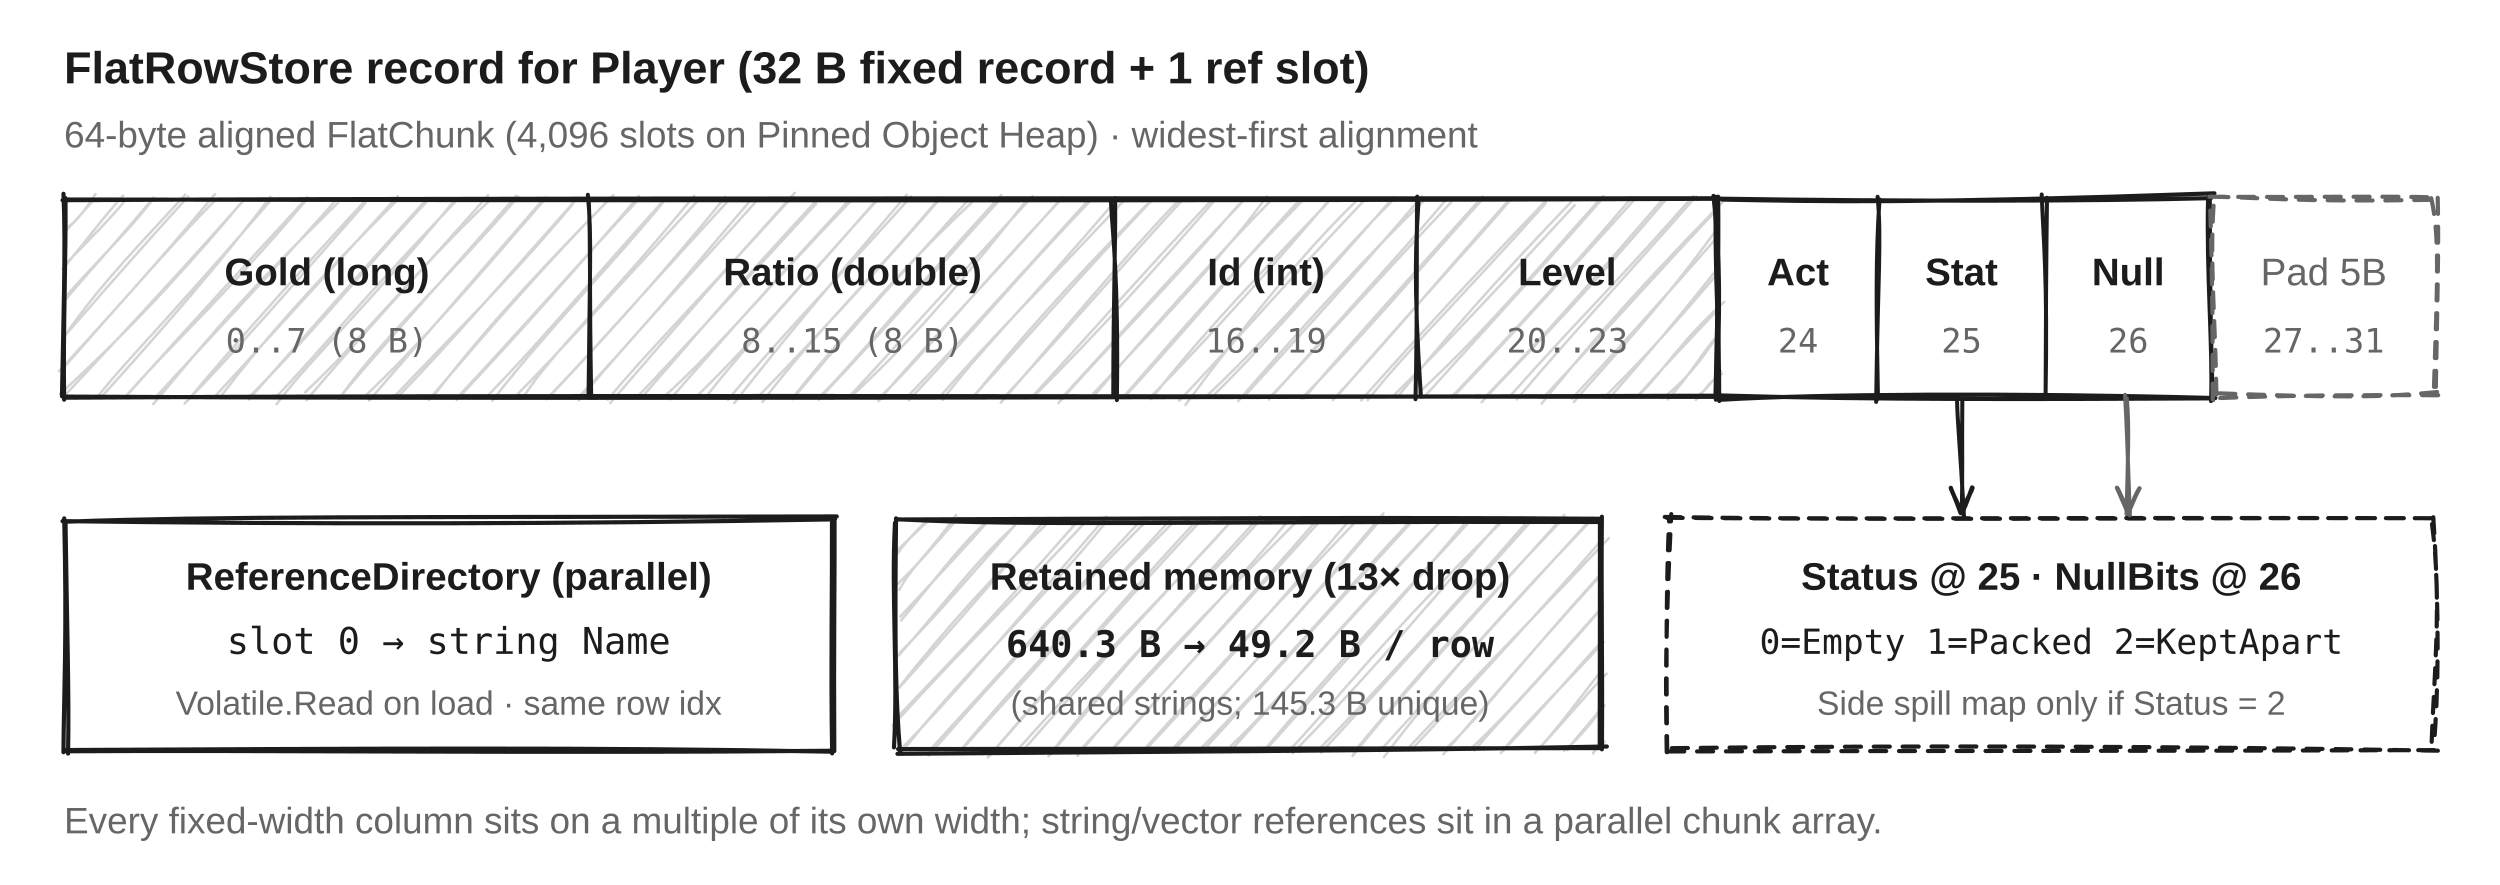
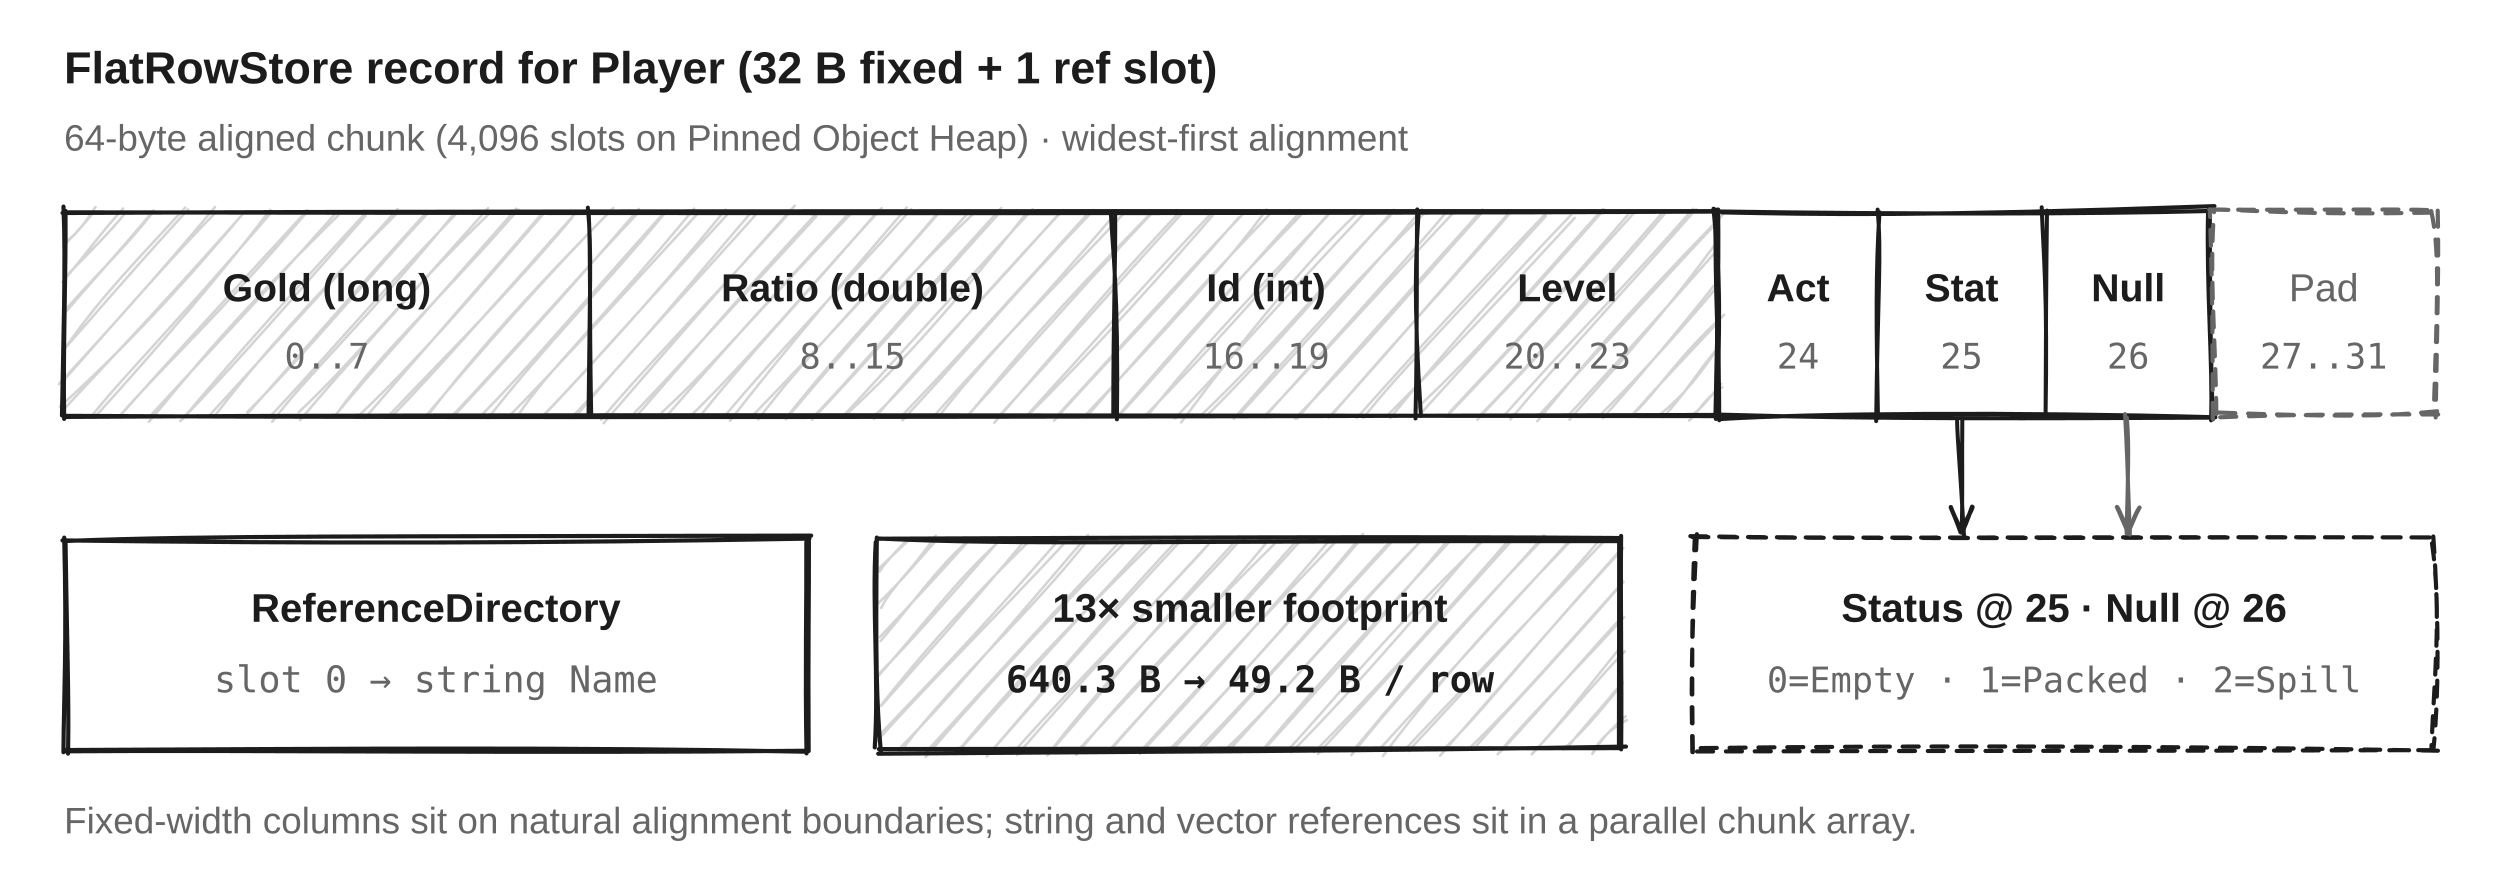
<svg xmlns="http://www.w3.org/2000/svg" viewBox="0 0 780 276" width="780" height="276" role="img" aria-label="Figure 2 — FlatRowStore 32-byte widest-first packed record layout for Player and parallel ReferenceDirectory">
-   <text x="20" y="26" fill="#1c1c1c" font-family="-apple-system, BlinkMacSystemFont, &quot;Helvetica Neue&quot;, Arial, sans-serif" font-size="14" font-weight="600" text-anchor="start">FlatRowStore record for Player (32 B fixed record + 1 ref slot)</text>
-   <text x="20" y="46" fill="#666666" font-family="-apple-system, BlinkMacSystemFont, &quot;Helvetica Neue&quot;, Arial, sans-serif" font-size="11.5" font-weight="400" text-anchor="start">64-byte aligned FlatChunk (4,096 slots on Pinned Object Heap) · widest-first alignment</text>
-   <path d="M19.794 62.229 C19.794 62.229, 19.794 62.229, 19.794 62.229 M19.794 62.229 C19.794 62.229, 19.794 62.229, 19.794 62.229 M20.206 71.567 C23.983 69.111, 25.864 66.349, 29.798 60.58 M20.201 72.303 C24.209 68.3, 27.004 64.874, 29.452 62.082 M19.53 83.942 C26.32 75.913, 31.397 68.746, 38.456 61.012 M20.629 82.17 C27.965 74.716, 34.999 67.627, 39.134 62.427 M20.878 92.111 C31.001 80.721, 39.602 72.642, 47.634 62.308 M20.732 93.135 C27.737 84.78, 36.448 75.383, 47.947 61.637 M20.665 104.139 C31.493 88.383, 45.109 74.7, 57.803 60.735 M20.431 104.489 C28.189 95.809, 35.615 86.748, 58.708 61.308 M18.419 115.833 C33.117 99.707, 49.101 82.192, 67.091 60.578 M20.067 114.475 C37.516 94.751, 54.771 74.934, 67.138 62.47 M18.723 122.885 C43.561 100.451, 63.971 76.738, 74.979 63.616 M19.925 123.691 C33.374 109.151, 47.698 94.444, 75.743 62.797 M31.412 124.124 C50.856 102.599, 69.697 80.878, 84.351 61.424 M30.759 123.333 C40.707 110.992, 53.03 99.07, 84.949 61.946 M39.332 123.555 C53.833 106.923, 68.99 93.803, 95.66 62.299 M39.141 123.88 C56.877 103.894, 75.746 83.505, 95.899 61.585 M47.811 126.092 C60.815 110.928, 70.1 97.849, 105.581 63.161 M48.558 123.91 C66.32 104.528, 84.008 85.958, 104.99 62.228 M57.61 125.906 C75.241 107.714, 91.152 89.281, 114.052 63.314 M58.45 125.101 C76.361 103.706, 96.41 81.641, 114.445 61.992 M69.294 123.165 C81.826 106.7, 97.768 88.515, 123.597 62.799 M67.011 123.757 C85.008 104.108, 103.755 83.6, 124.121 61.188 M78.476 123.126 C98.153 103.345, 116.988 80.091, 133.545 62.441 M77.622 124.644 C93.889 106.387, 109.843 87.773, 132.659 62.667 M86.268 126.1 C98.134 110.499, 113.66 96.863, 141.975 62.317 M85.625 124.446 C100.881 108.395, 114.186 92.022, 142.112 62.925 M95.198 122.4 C113.29 105.464, 128.691 85.41, 153.531 61.803 M95.629 124.857 C107.772 110.318, 121.509 95.531, 152.296 60.944 M106.827 122.996 C120.164 104.548, 137.706 88.989, 161.753 61.329 M105.664 124.426 C116.314 111.446, 128.926 97.803, 161.097 61.089 M113.501 123.977 C130.753 107.721, 146.809 89.032, 169.709 62.541 M115.202 124.964 C131.922 105.526, 148.472 86.578, 169.943 61.66 M123.162 123.602 C141.553 104.23, 158.681 87.561, 178.454 63.993 M124.619 123.382 C138.872 108.578, 152.48 93.017, 180.043 61.931 M134.877 124.048 C144.741 111.322, 156.659 96.127, 191.392 60.884 M133.788 124.791 C151.231 104.165, 170.452 82.093, 190.08 62.177 M142.474 124.781 C158.754 107.264, 172.736 92.048, 199.332 61.156 M142.465 124.252 C161.803 103.726, 181.445 81.101, 199.252 62.21 M153.599 125.042 C171.043 102.448, 190.917 82.852, 207.926 61.851 M151.615 124.016 C166.172 109.242, 180.449 92.2, 207.643 61.834 M163.479 123.587 C172.768 109.427, 187.665 96.16, 216.594 61.067 M161.118 123.349 C175.258 109.044, 188.033 94.758, 218.228 62.04 M170.575 124.581 C186.991 107.257, 205.391 87.132, 226.341 61.405 M171.097 123.871 C185.775 108.723, 198.626 93.621, 227.827 61.949 M180.223 124.161 C199.078 104.684, 216.701 82.855, 234.903 61.638 M180.6 124.911 C198.53 103.379, 218.175 82.792, 236.832 61.816 M190.36 125.787 C210.514 102.305, 231.142 78.734, 247.967 60.156 M189.599 124.699 C201.371 110.398, 214.556 97.453, 246.956 61.676 M199.339 123.291 C213.564 108.432, 224.871 95.825, 254.688 63.522 M200.146 124.109 C214.649 107.564, 229.06 90.168, 254.743 62.533 M207.872 123.145 C224.78 107.77, 239.654 89.434, 265.341 62.832 M209.095 124.569 C223.554 107.975, 238.683 90.859, 265.536 61.721 M220.056 124.109 C233.601 106.699, 249.168 90.523, 272.56 63.41 M217.763 123.297 C236.53 104.942, 253.154 84.947, 274.42 61.637 M229.089 125.782 C239.954 111.783, 252.829 95.89, 282.916 60.746 M227.125 124.701 C244.661 103.73, 263.906 84.119, 284.314 61.267 M237.915 125.366 C252.264 106.132, 270.847 88.047, 291.763 63.387 M236.495 123.832 C258.024 101.764, 278.294 79.367, 293.708 61.528 M248.344 122.818 C266.313 100.282, 287.731 77.584, 303.879 62.504 M247.228 124.575 C260.654 108.527, 273.555 93.808, 302.143 62.32 M255.271 124.3 C266.959 112.579, 278.092 98.537, 312.391 60.837 M255.375 124.696 C276.463 102.383, 296.187 79.599, 312.205 62.018 M265.624 123.643 C279.032 111.313, 293.502 96.423, 320.196 62.554 M264.806 123.946 C280.862 106.58, 295.997 89.636, 322.188 61.219 M274.91 123.54 C287.452 111.673, 298.573 96.805, 331.698 61.509 M274.095 125.148 C287.478 108.968, 302.262 94.427, 330.714 62.346 M283.484 123.383 C299.213 107.114, 315.215 89.293, 340.237 61.694 M283.572 124.873 C301.402 105.964, 316.717 87.043, 341.289 61.488 M293.502 123.458 C308.166 106.698, 325.683 89.068, 351.202 61.991 M294.105 124.728 C305.589 109.425, 320.136 95.429, 349.006 61.5 M304.059 123.405 C316.241 108.401, 330.001 92.079, 358.479 63.135 M303.225 124.162 C320.068 105.932, 336.504 86.614, 359.621 62.253 M312.217 125.673 C330.909 104.163, 348.124 82.987, 367.57 62.666 M313.082 124.209 C332.943 102.846, 350.976 81.905, 369.454 61.828 M322.519 123.669 C342.203 104.196, 362.033 82.216, 379.614 61.779 M322.247 123.579 C340.734 103.356, 357.539 84.259, 378.448 61.964 M330.234 125.722 C347.506 106.248, 364.312 89.749, 386.53 63.786 M331.187 124.218 C345.139 109.145, 360.497 91.65, 387.989 62.556 M341.082 122.833 C363.241 99.354, 384.336 76.724, 395.167 61.315 M340.872 123.996 C359.206 102.692, 377.161 82.392, 396.293 62.748 M351.848 122.729 C370.193 102.805, 388.841 80.35, 406.172 61.541 M350.522 123.856 C364.061 108.429, 376.881 92.645, 407.156 61.809 M359.128 124.522 C370.661 109.9, 381.623 97.196, 414.344 63.18 M358.842 124.015 C378.718 103.747, 396.49 83.816, 415.137 61.915 M369.882 126.308 C389.532 99.554, 409.487 75.592, 424.17 61.758 M367.896 125.053 C384.166 107.995, 398.78 90.936, 425.485 62.663 M376.899 123.199 C399.735 101.553, 419.108 77.657, 433.853 63.255 M378.265 123.688 C391.926 110.395, 404.793 95.546, 434.889 61.407 M386.347 125.118 C405.926 102.298, 425.391 80.981, 444.83 62.062 M387.827 124.067 C401.881 108.646, 416.075 93.525, 443.689 61.253 M395.919 124.665 C418.103 99.541, 441.29 74.272, 451.812 61.54 M396.383 123.767 C408.749 110.952, 421.29 96.498, 452.842 63.018 M406.052 124.364 C425.828 104.317, 442.081 84.872, 462.51 62.172 M406.811 124.341 C417.861 110.962, 429.655 98.195, 462.533 61.32 M415.847 124.817 C432.508 106.841, 448.132 87.964, 471.451 61.619 M416.87 124.01 C438.066 99.212, 460.593 75.081, 471.627 61.92 M426.715 124.868 C438.756 109.642, 452.035 97.071, 482.325 63.377 M424.676 124.921 C445.309 101.578, 465.358 80.348, 482.292 62.634 M434.893 123.35 C450.156 108.221, 466.828 90.509, 491.332 63.972 M435.804 124.137 C450.657 105.879, 465.869 88.405, 490.286 62.91 M442.668 122.541 C464.561 102.366, 482.845 80.138, 500.055 61.2 M444.042 124.18 C466.32 99.542, 487.568 76.257, 500.505 61.315 M453.522 123.223 C466.581 109.145, 481.893 93.607, 509.004 61.717 M453.019 124.141 C472.258 104.161, 492.254 81.69, 510.468 61.715 M462.276 125.482 C474.332 112.297, 486.896 100.703, 519.563 62.506 M463.086 124.164 C482.614 104.15, 500.536 83.223, 518.343 62.685 M471.367 123.336 C489.876 102.299, 509.434 82.887, 528.212 61.124 M473.268 124.621 C488.393 106.518, 504.041 89.834, 529.199 61.247 M480.988 125.936 C493.22 110.946, 505.286 96.041, 537.436 63.085 M481.745 123.802 C503.299 100.66, 523.609 78.073, 536.305 64.8 M491.041 125.425 C502.471 112.073, 516.122 98.207, 534.905 72.567 M490.482 124.322 C504.301 109.389, 518.183 94.032, 536.134 73.613 M502.151 124.194 C512.834 112.106, 525.362 97.143, 536.102 83.441 M501.281 123.258 C509.586 114.954, 519.632 104.594, 536.28 84.898 M511.592 123.026 C517.899 117.222, 524.123 106.609, 537.963 94.189 M510.982 123.548 C517.825 115.746, 526.17 107.041, 536.431 96.121 M520.323 124.665 C526.975 117.408, 529.952 111.686, 535.091 105.62 M518.642 124.246 C526.335 118.566, 531.003 111.837, 535.361 105.562 M529.093 124.767 C531.555 122.697, 532.33 119.668, 537.248 116.601 M529.269 123.692 C531.572 122.386, 533.172 120.332, 536.925 115.796" fill="none" stroke="#d4d4d4" stroke-width="0.8" stroke-linecap="round" stroke-linejoin="round" />
-   <path d="M19.518 62.46 C123.334 61.928, 226.674 61.851, 535.948 61.873 M20.165 62.246 C204.106 62.55, 388.197 62.707, 535.79 62.012 M535.326 61.411 C534.907 85.017, 536.475 106.137, 536.379 124.166 M536.056 61.382 C536.303 80.353, 535.773 100.833, 535.23 123.64 M535.433 123.47 C338.438 124.067, 141.492 124.443, 20.504 123.743 M536.243 123.824 C346.242 123.68, 157.212 123.198, 20.284 124.077 M19.336 123.636 C19.695 102.589, 20.566 76.853, 19.806 60.458 M20.012 124.697 C19.65 102.855, 20.595 80.984, 20.438 61.822" fill="none" stroke="#1c1c1c" stroke-width="1.3" stroke-linecap="round" stroke-linejoin="round" />
-   <path d="M537.225 62.269 C568.048 62.848, 598.479 63.596, 690.895 60.315 M536.711 61.991 C594.046 62.882, 652.231 62.791, 689.832 61.819 M688.932 61.624 C688.34 85.448, 690.496 108.613, 689.86 125.127 M689.459 61.553 C689.405 84.713, 689.746 108.488, 690.426 124.79 M691.178 124.195 C627.855 122.477, 565.766 122.953, 537.121 124.715 M690.655 124.288 C637.197 124.541, 584.487 124.805, 536.657 123.378 M536.424 125.097 C535.168 106.607, 537.966 92.741, 534.609 61.133 M535.347 124.696 C535.983 105.396, 535.658 85.562, 535.962 61.812" fill="none" stroke="#1c1c1c" stroke-width="1.3" stroke-linecap="round" stroke-linejoin="round" />
-   <path d="M690.253 61.388 C703.238 61.472, 716.626 63.16, 758.521 62.349 M689.309 61.366 C717.321 61.645, 746.658 61.07, 760.188 61.609 M758.538 61.837 C761.172 73.479, 760.516 86.288, 759.342 122.688 M760.562 61.724 C760.946 76.672, 760.456 93.042, 759.922 124.239 M760.373 122.313 C743.415 124.056, 728.804 124.07, 690.982 122.672 M760.703 123.316 C738.477 123.21, 715.324 123.243, 690.605 124.263 M691.511 123.157 C691.303 101.626, 689.229 80.43, 690.812 61.808 M690.382 124.694 C690.316 107.936, 690.421 90.139, 689.487 61.802" fill="none" stroke="#666666" stroke-width="1.3" stroke-linecap="round" stroke-linejoin="round" stroke-dasharray="5 4" />
-   <path d="M183.409 60.771 C184.671 73.708, 183.972 85.502, 183.626 123.162 M183.677 62.363 C184.331 75.414, 183.828 89.619, 184.449 123.505" fill="none" stroke="#1c1c1c" stroke-width="1.25" stroke-linecap="round" stroke-linejoin="round" />
-   <path d="M346.609 62.846 C347.084 73.122, 349.017 85.691, 348.471 124.837 M347.923 61.848 C348.106 76.608, 347.356 91.738, 347.342 123.332" fill="none" stroke="#1c1c1c" stroke-width="1.25" stroke-linecap="round" stroke-linejoin="round" />
-   <path d="M442.609 62.12 C441.863 75.337, 440.828 85.881, 443.315 123.711 M442.169 61.333 C441.881 77.801, 442.284 95.256, 441.636 124.559" fill="none" stroke="#1c1c1c" stroke-width="1.25" stroke-linecap="round" stroke-linejoin="round" />
-   <path d="M585.809 61.395 C587.076 74.751, 585.872 86.07, 585.36 125.386 M586.415 62.218 C585.222 78.995, 585.378 97.375, 585.93 124.386" fill="none" stroke="#1c1c1c" stroke-width="1.25" stroke-linecap="round" stroke-linejoin="round" />
-   <path d="M637.009 60.67 C637.489 74.166, 638.917 86.26, 638.204 124.261 M638.661 61.704 C638.398 81.588, 638.306 99.493, 638.224 124.213" fill="none" stroke="#1c1c1c" stroke-width="1.25" stroke-linecap="round" stroke-linejoin="round" />
-   <text x="102" y="89" fill="#1c1c1c" font-family="-apple-system, BlinkMacSystemFont, &quot;Helvetica Neue&quot;, Arial, sans-serif" font-size="12" font-weight="600" text-anchor="middle">Gold (long)</text>
-   <text x="102" y="110" fill="#666666" font-family="ui-monospace, SFMono-Regular, Menlo, Consolas, monospace" font-size="10.5" font-weight="400" text-anchor="middle">0..7 (8 B)</text>
-   <text x="266" y="89" fill="#1c1c1c" font-family="-apple-system, BlinkMacSystemFont, &quot;Helvetica Neue&quot;, Arial, sans-serif" font-size="12" font-weight="600" text-anchor="middle">Ratio (double)</text>
-   <text x="266" y="110" fill="#666666" font-family="ui-monospace, SFMono-Regular, Menlo, Consolas, monospace" font-size="10.5" font-weight="400" text-anchor="middle">8..15 (8 B)</text>
-   <text x="395" y="89" fill="#1c1c1c" font-family="-apple-system, BlinkMacSystemFont, &quot;Helvetica Neue&quot;, Arial, sans-serif" font-size="12" font-weight="600" text-anchor="middle">Id (int)</text>
-   <text x="395" y="110" fill="#666666" font-family="ui-monospace, SFMono-Regular, Menlo, Consolas, monospace" font-size="10.5" font-weight="400" text-anchor="middle">16..19</text>
-   <text x="489" y="89" fill="#1c1c1c" font-family="-apple-system, BlinkMacSystemFont, &quot;Helvetica Neue&quot;, Arial, sans-serif" font-size="12" font-weight="600" text-anchor="middle">Level</text>
-   <text x="489" y="110" fill="#666666" font-family="ui-monospace, SFMono-Regular, Menlo, Consolas, monospace" font-size="10.5" font-weight="400" text-anchor="middle">20..23</text>
-   <text x="561" y="89" fill="#1c1c1c" font-family="-apple-system, BlinkMacSystemFont, &quot;Helvetica Neue&quot;, Arial, sans-serif" font-size="12" font-weight="600" text-anchor="middle">Act</text>
-   <text x="561" y="110" fill="#666666" font-family="ui-monospace, SFMono-Regular, Menlo, Consolas, monospace" font-size="10.5" font-weight="400" text-anchor="middle">24</text>
-   <text x="612" y="89" fill="#1c1c1c" font-family="-apple-system, BlinkMacSystemFont, &quot;Helvetica Neue&quot;, Arial, sans-serif" font-size="12" font-weight="600" text-anchor="middle">Stat</text>
-   <text x="612" y="110" fill="#666666" font-family="ui-monospace, SFMono-Regular, Menlo, Consolas, monospace" font-size="10.5" font-weight="400" text-anchor="middle">25</text>
-   <text x="664" y="89" fill="#1c1c1c" font-family="-apple-system, BlinkMacSystemFont, &quot;Helvetica Neue&quot;, Arial, sans-serif" font-size="12" font-weight="600" text-anchor="middle">Null</text>
-   <text x="664" y="110" fill="#666666" font-family="ui-monospace, SFMono-Regular, Menlo, Consolas, monospace" font-size="10.5" font-weight="400" text-anchor="middle">26</text>
-   <text x="725" y="89" fill="#666666" font-family="-apple-system, BlinkMacSystemFont, &quot;Helvetica Neue&quot;, Arial, sans-serif" font-size="12" font-weight="400" text-anchor="middle">Pad 5B</text>
-   <text x="725" y="110" fill="#666666" font-family="ui-monospace, SFMono-Regular, Menlo, Consolas, monospace" font-size="10.5" font-weight="400" text-anchor="middle">27..31</text>
-   <path d="M21.021 162.753 C68.93 161.033, 115.489 161.477, 261.061 161.125 M19.501 162.596 C98.495 163.613, 176.718 163.546, 260.524 162.04 M259.576 163.115 C259.673 182.542, 259.144 207.297, 259.634 235.054 M260.38 162.747 C260.458 180.58, 260.088 199.57, 260.297 234.335 M259.118 234.521 C186.232 233.06, 112.362 233.595, 20.123 234.011 M259.41 234.236 C170.426 235.102, 80.789 233.976, 20.245 234.397 M21.236 235.122 C21.593 216.316, 20.883 195.918, 20.43 162.457 M19.794 234.685 C19.929 216.575, 20.915 197.794, 20.035 161.741" fill="none" stroke="#1c1c1c" stroke-width="1.3" stroke-linecap="round" stroke-linejoin="round" />
-   <text x="140" y="184" fill="#1c1c1c" font-family="-apple-system, BlinkMacSystemFont, &quot;Helvetica Neue&quot;, Arial, sans-serif" font-size="12" font-weight="600" text-anchor="middle">ReferenceDirectory (parallel)</text>
-   <text x="140" y="204" fill="#1c1c1c" font-family="ui-monospace, SFMono-Regular, Menlo, Consolas, monospace" font-size="11.5" font-weight="400" text-anchor="middle">slot 0 → string Name</text>
-   <text x="140" y="223" fill="#666666" font-family="-apple-system, BlinkMacSystemFont, &quot;Helvetica Neue&quot;, Arial, sans-serif" font-size="10.5" font-weight="400" text-anchor="middle">Volatile.Read on load · same row idx</text>
-   <path d="M280.022 161.976 C280.022 161.976, 280.022 161.976, 280.022 161.976 M280.022 161.976 C280.022 161.976, 280.022 161.976, 280.022 161.976 M280.049 172.727 C282.706 168.839, 285.24 166.457, 289.238 162.231 M279.438 172.18 C283.525 168.371, 286.668 165.105, 289.715 162.458 M280.631 184.017 C283.906 177.419, 289.958 172.59, 298.325 160.727 M279.245 182.988 C286.381 176.308, 292.365 169.014, 298.953 161.654 M281.099 193.614 C290.242 182.912, 299.235 170.266, 307.836 162.826 M280.881 192.381 C289.581 183.073, 299.509 172.545, 309.061 161.767 M280.41 204.488 C293.893 189.364, 303.66 175.837, 316.957 163.653 M280.786 203.631 C289.922 194.359, 298.23 184.938, 318.372 161.895 M280.434 214.593 C295.019 195.901, 312.522 177.039, 326.352 163.663 M280.638 214.519 C294.249 199.204, 308.287 183.394, 325.957 162.315 M278.568 226.378 C296.303 206.493, 314.068 189.337, 338.124 163.449 M279.229 224.537 C292.392 210.641, 306.499 196.633, 336.406 162.413 M281.298 234.776 C301.483 208.826, 325.67 187.255, 344.951 162.993 M280.444 234.412 C297.734 216.752, 313.336 198.201, 345.089 161.264 M289.771 235.717 C313.927 207.824, 338.533 181.876, 356.526 163.691 M290.262 233.84 C304.1 218.722, 319.302 201.837, 355.616 162.687 M298.858 235.127 C322.805 206.069, 348.666 180.583, 365.563 163.463 M300.033 233.92 C323.882 207.556, 347.533 181.359, 365.769 161.48 M308.204 236.318 C332.544 208.568, 356.132 182.312, 375.011 162.062 M308.959 235.467 C333.111 207.264, 357.293 179.472, 373.832 161.96 M316.951 234.558 C342.794 205.366, 369 179.988, 383.688 163.098 M318.328 235.11 C339.509 210.76, 361.95 186.71, 384.15 162.614 M327.14 235.976 C347.187 209.549, 370.777 187.236, 393.092 162.349 M327.649 235.332 C343.281 217.6, 358.565 198.531, 393.061 161.038 M336.152 235.795 C354.821 212.963, 374.794 192.693, 404.009 163.271 M336.806 234.221 C359.92 209.465, 383.133 185.189, 402.029 162.275 M346.915 233.831 C364.902 213.543, 386.849 190.457, 412.353 162.019 M347.292 233.805 C361.438 217.627, 375.693 202.371, 411.301 161.765 M357.716 233.013 C370.493 218.872, 387.547 199.869, 422.771 162.962 M356.642 234.798 C378.751 211.173, 400.642 186.224, 421.138 162.187 M364.836 234.6 C381.587 217.326, 398.522 199.697, 431.658 160.188 M365.688 234.841 C387.186 211.072, 408.827 187.869, 431.349 161.392 M375.492 234.038 C389.642 218.656, 405.023 201.324, 439.99 163.331 M374.023 234.194 C397.674 210.093, 420.104 183.731, 440.046 162.559 M383.991 232.751 C396.938 220.531, 412.512 202.415, 449.266 162.823 M384.581 233.552 C408.987 206.658, 433.297 178.802, 449.31 162.876 M394.878 234.001 C413.238 213.458, 432.818 192.181, 458.064 162.086 M394 234.628 C415.807 208.315, 440.092 182.898, 459.567 161.559 M401.763 234.702 C418.126 217.292, 431.179 199.572, 468.185 163.193 M403.279 235.007 C420.528 217.432, 436.959 199.027, 468.457 162.139 M411.137 234.14 C429.079 215.798, 446.812 196.745, 477.085 162.085 M412.209 234.781 C429.348 216.273, 445.025 198.878, 478.082 162.211 M421.982 235.876 C435.488 218.87, 449.575 203.762, 488.087 160.68 M422.307 234.69 C435.274 219.294, 449.179 202.15, 487.745 161.769 M431.804 236.173 C455.676 204.53, 484.057 175.421, 496.793 161.991 M430.473 234.372 C447.002 216.142, 462.951 198.639, 496.882 161.352 M440.045 232.704 C454.865 216.764, 470.419 201.237, 501.963 167.886 M440.419 233.901 C462.667 210.059, 484.979 185.635, 500.164 167.934 M451.493 233.265 C462.157 223.296, 472.073 209.434, 499.902 178.569 M450.31 235.326 C463.87 219.742, 477.195 203.997, 500.105 178.73 M458.518 233.995 C472.055 221.308, 485.017 205.962, 500.136 189.178 M460.01 234.123 C468.838 223.665, 478.472 214.347, 500.156 189.323 M468.281 234.889 C476.158 225.111, 485.1 216.911, 500.335 200.292 M468.922 234.332 C481.444 221.101, 493.414 206.854, 499.558 200.406 M478.947 234.906 C486.177 227.136, 492.89 217.76, 499.817 209.019 M478.92 234.798 C487.075 226.47, 494.863 216.544, 501.263 210.184 M489.051 234.028 C491.123 230.753, 495.187 226.573, 498.971 221.777 M487.989 234.24 C493.248 229.895, 497.593 224.119, 500.592 220.085 M497.024 235.087 C497.621 233.675, 499.067 232.385, 500.613 231.575 M497.143 234.932 C497.867 233.719, 498.876 232.558, 500.496 231.161" fill="none" stroke="#d4d4d4" stroke-width="0.8" stroke-linecap="round" stroke-linejoin="round" />
-   <path d="M280.22 162.02 C323.245 164.239, 368.502 162.569, 499.046 162.852 M279.74 162.078 C356.229 161.819, 433.802 161.33, 499.38 161.86 M499.182 163.328 C499.138 186.547, 499.196 210.123, 499.116 232.615 M499.783 161.218 C499.52 185.623, 500.021 208.592, 499.793 233.785 M501.332 232.911 C428.245 234.359, 358.045 234.515, 280.008 235.188 M499.428 233.403 C422.425 233.55, 346.237 233.653, 280.21 233.707 M278.924 233.183 C280.226 210.467, 278.043 185.27, 279.233 163.131 M280.829 234.684 C279.428 217.778, 279.144 203.096, 279.559 161.731" fill="none" stroke="#1c1c1c" stroke-width="1.3" stroke-linecap="round" stroke-linejoin="round" />
-   <text x="390" y="184" fill="#1c1c1c" font-family="-apple-system, BlinkMacSystemFont, &quot;Helvetica Neue&quot;, Arial, sans-serif" font-size="12" font-weight="600" text-anchor="middle">Retained memory (13× drop)</text>
-   <text x="390" y="205" fill="#1c1c1c" font-family="ui-monospace, SFMono-Regular, Menlo, Consolas, monospace" font-size="11.5" font-weight="600" text-anchor="middle">640.3 B → 49.2 B / row</text>
-   <text x="390" y="223" fill="#666666" font-family="-apple-system, BlinkMacSystemFont, &quot;Helvetica Neue&quot;, Arial, sans-serif" font-size="10.5" font-weight="400" text-anchor="middle">(shared strings; 145.3 B unique)</text>
-   <path d="M519.402 161.285 C568.479 162.199, 617.533 161.377, 759.937 161.681 M519.999 161.554 C609.366 162.322, 697.338 161.448, 759.701 161.69 M758.788 163.541 C762.002 187.153, 759.249 212.948, 758.598 233.576 M759.186 161.388 C761.139 190.667, 760.81 217.615, 759.289 233.234 M760.61 234.218 C677.336 232.761, 597.765 232.526, 519.891 233.44 M759.49 234.032 C681.863 234.332, 603.624 234.238, 520.158 234.457 M520.011 234.643 C519.715 215.617, 519.46 200.022, 521.436 160.406 M520.164 234.682 C519.783 206.281, 519.929 179.599, 520.784 161.721" fill="none" stroke="#1c1c1c" stroke-width="1.3" stroke-linecap="round" stroke-linejoin="round" stroke-dasharray="5 4" />
-   <text x="640" y="184" fill="#1c1c1c" font-family="-apple-system, BlinkMacSystemFont, &quot;Helvetica Neue&quot;, Arial, sans-serif" font-size="12" font-weight="600" text-anchor="middle">Status @ 25 · NullBits @ 26</text>
-   <text x="640" y="204" fill="#1c1c1c" font-family="ui-monospace, SFMono-Regular, Menlo, Consolas, monospace" font-size="10.8" font-weight="400" text-anchor="middle">0=Empty 1=Packed 2=KeptApart</text>
-   <text x="640" y="223" fill="#666666" font-family="-apple-system, BlinkMacSystemFont, &quot;Helvetica Neue&quot;, Arial, sans-serif" font-size="10.5" font-weight="400" text-anchor="middle">Side spill map only if Status = 2</text>
-   <path d="M610.609 125.369 C610.737 131.411, 611.492 138.591, 612.782 161.359 M612.245 124.445 C612.082 138.185, 612.402 152.413, 611.999 159.521" fill="none" stroke="#1c1c1c" stroke-width="1.25" stroke-linecap="round" stroke-linejoin="round" />
-   <path d="M608.682 152.395 C609.213 153.687, 610.051 155.422, 611.715 160.057 M608.653 152.222 C609.22 153.87, 609.975 155.458, 612.071 159.842" fill="none" stroke="#1c1c1c" stroke-width="1.35" stroke-linecap="round" stroke-linejoin="round" />
-   <path d="M615.42 152.219 C615.046 153.559, 613.773 155.482, 611.92 159.783 M615.305 152.097 C614.531 154.018, 614.018 156.015, 612.142 160.14" fill="none" stroke="#1c1c1c" stroke-width="1.35" stroke-linecap="round" stroke-linejoin="round" />
-   <path d="M663.01 123.193 C663.53 132.454, 663.78 139.159, 664.516 160.783 M663.582 124.3 C664.344 132.9, 663.923 142.438, 663.48 160.402" fill="none" stroke="#666666" stroke-width="1.25" stroke-linecap="round" stroke-linejoin="round" />
-   <path d="M660.779 152.547 C661.406 153.946, 662.121 155.565, 664.33 159.917 M660.492 152.187 C661.506 154.296, 662.303 156.431, 663.945 160.056" fill="none" stroke="#666666" stroke-width="1.35" stroke-linecap="round" stroke-linejoin="round" />
-   <path d="M667.517 152.37 C666.559 153.807, 665.843 155.614, 663.855 160.324 M667.484 152.402 C666.311 154.424, 665.395 156.968, 664.016 160.014" fill="none" stroke="#666666" stroke-width="1.35" stroke-linecap="round" stroke-linejoin="round" />
-   <text x="20" y="260" fill="#666666" font-family="-apple-system, BlinkMacSystemFont, &quot;Helvetica Neue&quot;, Arial, sans-serif" font-size="11.5" font-weight="400" text-anchor="start">Every fixed-width column sits on a multiple of its own width; string/vector references sit in a parallel chunk array.</text>
+   <text x="20" y="26" fill="#1c1c1c" font-family="-apple-system, BlinkMacSystemFont, &quot;Helvetica Neue&quot;, Arial, sans-serif" font-size="14" font-weight="600" text-anchor="start">FlatRowStore record for Player (32 B fixed + 1 ref slot)</text>
+   <text x="20" y="47" fill="#666666" font-family="-apple-system, BlinkMacSystemFont, &quot;Helvetica Neue&quot;, Arial, sans-serif" font-size="11.5" font-weight="400" text-anchor="start">64-byte aligned chunk (4,096 slots on Pinned Object Heap) · widest-first alignment</text>
+   <path d="M19.776 66.249 C19.776 66.249, 19.776 66.249, 19.776 66.249 M19.776 66.249 C19.776 66.249, 19.776 66.249, 19.776 66.249 M20.187 75.587 C23.965 73.131, 25.845 70.369, 29.78 64.601 M20.183 76.324 C24.191 72.32, 26.985 68.894, 29.433 66.102 M19.511 87.963 C26.302 79.933, 31.379 72.767, 38.438 65.033 M20.611 86.19 C27.947 78.736, 34.98 71.648, 39.115 66.448 M20.859 96.132 C30.983 84.741, 39.584 76.663, 47.616 66.329 M20.713 97.156 C27.719 88.801, 36.43 79.403, 47.929 65.658 M20.647 108.16 C31.475 92.403, 45.091 78.721, 57.784 64.756 M20.413 108.509 C28.17 99.829, 35.597 90.768, 58.69 65.329 M18.4 119.853 C33.099 103.727, 49.083 86.212, 67.073 64.598 M20.049 118.495 C37.498 98.771, 54.752 78.954, 67.119 66.49 M18.704 126.906 C43.543 104.471, 63.953 80.758, 74.961 67.637 M19.906 127.712 C33.355 113.172, 47.679 98.464, 75.724 66.817 M29.386 130.373 C49.536 108.051, 69.09 85.538, 84.333 65.444 M28.734 129.583 C39.074 116.796, 51.802 104.423, 84.93 65.967 M37.306 129.805 C52.324 112.61, 67.998 98.915, 95.642 66.319 M37.115 130.129 C55.499 109.419, 75.025 88.301, 95.881 65.605 M46.454 131.599 C59.734 116.127, 69.294 102.744, 105.562 67.181 M47.201 129.416 C65.379 109.578, 83.479 90.551, 104.971 66.249 M56.254 131.413 C74.276 112.791, 90.575 93.927, 114.034 67.335 M57.093 130.608 C75.456 108.708, 95.966 86.132, 114.427 66.012 M67.268 129.415 C80.349 112.341, 96.842 93.545, 123.579 66.819 M64.986 130.007 C83.619 109.65, 103.014 88.422, 124.103 65.208 M77.12 128.633 C97.275 108.327, 116.583 84.548, 133.527 66.461 M76.265 130.151 C92.932 111.452, 109.282 92.399, 132.641 66.687 M84.912 131.606 C97.087 115.662, 112.925 101.68, 141.956 66.337 M84.268 129.952 C99.863 113.526, 113.514 96.769, 142.093 66.945 M93.172 128.649 C111.861 111.052, 127.865 90.328, 153.513 65.823 M93.603 131.106 C106.193 116.072, 120.381 100.786, 152.278 64.964 M105.471 128.503 C119.196 109.613, 137.13 93.619, 161.735 65.35 M104.307 129.933 C115.239 116.64, 128.129 102.689, 161.078 65.109 M112.144 129.484 C129.767 112.818, 146.191 93.719, 169.691 66.561 M113.846 130.47 C130.97 110.59, 147.922 91.194, 169.925 65.681 M121.137 129.851 C140.139 109.802, 157.881 92.452, 178.435 68.013 M122.593 129.632 C137.355 114.265, 151.463 98.149, 180.024 65.952 M133.52 129.555 C143.663 116.507, 155.867 100.994, 191.374 64.905 M132.431 130.298 C150.313 109.182, 169.98 86.616, 190.062 66.198 M141.118 130.288 C157.76 112.373, 172.101 96.76, 199.314 65.176 M141.108 129.759 C160.902 108.728, 181.001 85.595, 199.233 66.23 M152.243 130.549 C170.154 107.443, 190.492 87.332, 207.908 65.872 M150.258 129.523 C165.153 114.368, 179.775 96.942, 207.624 65.854 M161.453 129.837 C171.176 115.188, 186.505 101.441, 216.576 65.087 M159.092 129.599 C173.691 114.777, 186.926 99.981, 218.209 66.06 M169.218 130.088 C186.027 112.33, 204.82 91.769, 226.323 65.426 M169.74 129.378 C184.756 113.854, 197.939 98.382, 227.809 65.969 M178.867 129.668 C198.155 109.696, 216.218 87.378, 234.885 65.659 M179.244 130.418 C197.616 108.393, 217.709 87.308, 236.814 65.837 M188.335 132.037 C209.221 107.735, 230.588 83.342, 247.948 64.177 M187.574 130.948 C199.772 116.184, 213.375 102.776, 246.938 65.696 M197.982 128.798 C212.519 113.599, 224.135 100.65, 254.67 67.543 M198.789 129.616 C213.656 112.664, 228.427 94.869, 254.724 66.554 M206.515 128.652 C223.792 112.864, 239.037 94.116, 265.322 66.852 M207.739 130.075 C222.562 113.074, 238.059 95.55, 265.518 65.742 M218.03 130.359 C232.35 112.119, 248.677 95.1, 273.211 66.687 M215.737 129.547 C235.348 110.231, 252.831 89.283, 275.071 64.914 M227.733 131.288 C238.888 116.97, 252.051 100.757, 282.898 64.766 M225.768 130.208 C243.727 108.758, 263.397 88.676, 284.295 65.287 M236.559 130.873 C251.297 111.202, 270.275 92.679, 291.744 67.408 M235.138 129.338 C257.158 106.723, 277.917 83.783, 293.69 65.548 M246.318 129.068 C265.027 105.688, 287.198 82.154, 303.86 66.524 M245.203 130.824 C259.113 114.241, 272.494 98.988, 302.124 66.34 M253.246 130.55 C265.355 118.354, 276.915 103.838, 312.373 64.858 M253.35 130.946 C275.154 107.83, 295.601 84.245, 312.186 66.038 M264.268 129.15 C277.999 116.473, 292.786 101.23, 320.177 66.575 M263.449 129.453 C279.881 111.673, 295.385 94.319, 322.169 65.24 M273.554 129.047 C286.405 116.846, 297.83 101.641, 331.68 65.53 M272.738 130.655 C286.45 114.12, 301.557 99.219, 330.695 66.366 M281.459 129.633 C297.752 112.752, 314.309 94.315, 340.218 65.714 M281.546 131.122 C299.96 111.556, 315.868 91.975, 341.271 65.509 M292.145 128.964 C307.176 111.807, 325.056 93.774, 351.183 66.011 M292.748 130.234 C304.539 114.589, 319.401 100.243, 348.988 65.521 M302.703 128.912 C315.223 113.52, 329.329 96.814, 358.461 67.155 M301.868 129.669 C319.118 110.996, 335.956 91.231, 359.603 66.273 M310.191 131.923 C329.533 109.701, 347.39 87.811, 367.552 66.686 M311.056 130.458 C331.613 108.338, 350.338 86.628, 369.436 65.849 M321.162 129.176 C341.313 109.185, 361.602 86.696, 379.596 65.799 M320.89 129.086 C339.812 108.376, 357.048 88.801, 378.43 65.984 M328.878 131.229 C346.547 111.329, 363.743 94.398, 386.512 67.807 M329.831 129.724 C344.134 114.271, 359.838 96.392, 387.97 66.576 M339.056 129.083 C361.965 104.756, 383.822 81.28, 395.148 65.336 M338.846 130.246 C357.846 108.194, 376.465 87.158, 396.274 66.769 M349.822 128.979 C368.851 108.285, 388.188 85.065, 406.154 65.561 M348.496 130.106 C362.521 114.127, 375.835 97.793, 407.137 65.829 M357.771 130.029 C369.588 115.099, 380.834 102.081, 414.325 67.201 M357.485 129.522 C377.802 108.775, 396.006 88.364, 415.119 65.936 M368.526 131.815 C388.674 104.494, 409.136 79.97, 424.152 65.779 M366.539 130.56 C383.169 113.105, 398.134 95.656, 425.466 66.684 M374.873 129.449 C398.467 106.963, 418.591 82.232, 433.835 67.276 M376.239 129.938 C390.36 116.128, 403.694 100.759, 434.871 65.427 M384.99 130.625 C405.023 107.301, 424.942 85.48, 444.812 66.082 M386.47 129.573 C400.857 113.786, 415.377 98.303, 443.67 65.273 M394.563 130.172 C417.274 104.466, 440.989 78.61, 451.794 65.56 M395.026 129.273 C407.69 116.13, 420.532 101.341, 452.824 67.039 M404.026 130.614 C424.439 109.872, 441.322 89.727, 462.491 66.193 M404.785 130.591 C416.249 116.757, 428.461 103.526, 462.515 65.34 M414.491 130.324 C431.545 111.912, 447.561 92.6, 471.433 65.64 M415.514 129.517 C437.236 104.134, 460.296 79.41, 471.609 65.941 M425.358 130.375 C437.702 114.817, 451.286 101.907, 482.306 67.397 M423.319 130.428 C444.425 106.556, 464.954 84.793, 482.274 66.654 M432.867 129.6 C448.697 113.854, 465.931 95.516, 491.314 67.992 M433.778 130.386 C449.197 111.492, 464.977 93.388, 490.268 66.93 M441.312 128.047 C463.684 107.341, 482.44 84.588, 500.037 65.22 M442.686 129.687 C465.472 104.48, 487.228 80.631, 500.486 65.335 M452.165 128.73 C465.568 114.266, 481.23 98.34, 508.985 65.738 M451.663 129.648 C471.363 109.166, 491.818 86.186, 510.449 65.735 M460.92 130.988 C473.25 117.499, 486.084 105.605, 519.544 66.526 M461.73 129.671 C481.712 109.16, 500.086 87.731, 518.324 66.705 M469.341 129.585 C488.515 107.813, 508.737 87.664, 528.193 65.144 M471.242 130.871 C486.93 112.153, 503.127 94.858, 529.181 65.268 M479.631 131.442 C492.173 116.115, 504.545 100.871, 537.418 67.105 M480.388 129.309 C502.463 105.593, 523.288 82.433, 536.287 68.821 M489.684 130.932 C501.493 117.168, 515.516 102.889, 534.887 76.587 M489.126 129.828 C503.354 114.434, 517.646 98.622, 536.116 77.633 M500.125 130.444 C511.47 117.611, 524.66 101.913, 536.083 87.462 M499.256 129.507 C508.083 120.641, 518.639 109.715, 536.262 88.918 M510.235 128.532 C516.913 122.305, 523.515 111.273, 537.944 98.21 M509.626 129.055 C516.881 120.798, 525.63 111.644, 536.412 100.142 M518.967 130.171 C526.087 122.401, 529.526 116.166, 535.073 109.64 M517.286 129.753 C525.466 123.534, 530.617 116.27, 535.343 109.583 M527.009 131.216 C530.141 128.582, 531.129 124.726, 537.388 120.823 M527.233 129.849 C530.163 128.186, 532.201 125.572, 536.976 119.798" fill="none" stroke="#d4d4d4" stroke-width="0.8" stroke-linecap="round" stroke-linejoin="round" />
+   <path d="M19.518 66.46 C123.334 65.928, 226.674 65.851, 535.948 65.873 M20.165 66.246 C204.106 66.55, 388.197 66.707, 535.79 66.012 M535.326 65.411 C534.9 89.753, 536.468 111.608, 536.379 130.166 M536.056 65.382 C536.3 84.969, 535.77 106.065, 535.23 129.64 M535.433 129.47 C338.438 130.067, 141.492 130.443, 20.504 129.743 M536.243 129.824 C346.242 129.68, 157.212 129.198, 20.284 130.077 M19.336 129.636 C19.704 107.853, 20.574 81.382, 19.806 64.458 M20.012 130.697 C19.649 108.174, 20.594 85.623, 20.438 65.822" fill="none" stroke="#1c1c1c" stroke-width="1.3" stroke-linecap="round" stroke-linejoin="round" />
+   <path d="M537.225 66.269 C568.048 66.848, 598.479 67.596, 690.895 64.315 M536.711 65.991 C594.046 66.882, 652.231 66.791, 689.832 65.819 M688.932 65.624 C688.339 90.218, 690.495 114.154, 689.86 131.127 M689.459 65.553 C689.395 89.465, 689.735 113.993, 690.426 130.79 M691.178 130.195 C627.855 128.477, 565.766 128.953, 537.121 130.715 M690.655 130.288 C637.197 130.541, 584.487 130.805, 536.657 129.378 M536.424 131.097 C535.18 112.098, 537.978 97.723, 534.609 65.133 M535.347 130.696 C535.986 110.787, 535.661 90.345, 535.962 65.812" fill="none" stroke="#1c1c1c" stroke-width="1.3" stroke-linecap="round" stroke-linejoin="round" />
+   <path d="M690.253 65.388 C703.238 65.472, 716.626 67.16, 758.521 66.349 M689.309 65.366 C717.321 65.645, 746.658 65.07, 760.188 65.609 M758.538 65.837 C761.178 77.884, 760.522 91.099, 759.342 128.688 M760.562 65.724 C760.951 81.162, 760.461 98.021, 759.922 130.239 M760.373 128.313 C743.415 130.056, 728.804 130.07, 690.982 128.672 M760.703 129.316 C738.477 129.21, 715.324 129.243, 690.605 130.263 M691.511 129.157 C691.294 106.943, 689.22 85.065, 690.812 65.808 M690.382 130.694 C690.323 113.4, 690.428 95.068, 689.487 65.802" fill="none" stroke="#666666" stroke-width="1.3" stroke-linecap="round" stroke-linejoin="round" stroke-dasharray="5 4" />
+   <path d="M183.409 64.771 C184.676 78.109, 183.977 90.304, 183.626 129.162 M183.677 66.363 C184.326 79.856, 183.823 94.502, 184.449 129.505" fill="none" stroke="#1c1c1c" stroke-width="1.25" stroke-linecap="round" stroke-linejoin="round" />
+   <path d="M346.609 66.846 C347.09 77.523, 349.023 90.493, 348.471 130.837 M347.923 65.848 C348.106 81.092, 347.357 96.705, 347.342 129.332" fill="none" stroke="#1c1c1c" stroke-width="1.25" stroke-linecap="round" stroke-linejoin="round" />
+   <path d="M442.609 66.12 C441.856 79.738, 440.821 90.683, 443.315 129.711 M442.169 65.333 C441.887 82.328, 442.29 100.309, 441.636 130.559" fill="none" stroke="#1c1c1c" stroke-width="1.25" stroke-linecap="round" stroke-linejoin="round" />
+   <path d="M585.809 65.395 C587.071 79.152, 585.867 90.872, 585.36 131.386 M586.415 66.218 C585.219 83.564, 585.375 102.513, 585.93 130.386" fill="none" stroke="#1c1c1c" stroke-width="1.25" stroke-linecap="round" stroke-linejoin="round" />
+   <path d="M637.009 64.67 C637.485 78.567, 638.913 91.062, 638.204 130.261 M638.661 65.704 C638.4 86.2, 638.309 104.717, 638.224 130.213" fill="none" stroke="#1c1c1c" stroke-width="1.25" stroke-linecap="round" stroke-linejoin="round" />
+   <text x="102" y="94" fill="#1c1c1c" font-family="-apple-system, BlinkMacSystemFont, &quot;Helvetica Neue&quot;, Arial, sans-serif" font-size="12.2" font-weight="600" text-anchor="middle">Gold (long)</text>
+   <text x="102" y="115" fill="#666666" font-family="ui-monospace, SFMono-Regular, Menlo, Consolas, monospace" font-size="11" font-weight="400" text-anchor="middle">0..7</text>
+   <text x="266" y="94" fill="#1c1c1c" font-family="-apple-system, BlinkMacSystemFont, &quot;Helvetica Neue&quot;, Arial, sans-serif" font-size="12.2" font-weight="600" text-anchor="middle">Ratio (double)</text>
+   <text x="266" y="115" fill="#666666" font-family="ui-monospace, SFMono-Regular, Menlo, Consolas, monospace" font-size="11" font-weight="400" text-anchor="middle">8..15</text>
+   <text x="395" y="94" fill="#1c1c1c" font-family="-apple-system, BlinkMacSystemFont, &quot;Helvetica Neue&quot;, Arial, sans-serif" font-size="12.2" font-weight="600" text-anchor="middle">Id (int)</text>
+   <text x="395" y="115" fill="#666666" font-family="ui-monospace, SFMono-Regular, Menlo, Consolas, monospace" font-size="11" font-weight="400" text-anchor="middle">16..19</text>
+   <text x="489" y="94" fill="#1c1c1c" font-family="-apple-system, BlinkMacSystemFont, &quot;Helvetica Neue&quot;, Arial, sans-serif" font-size="12.2" font-weight="600" text-anchor="middle">Level</text>
+   <text x="489" y="115" fill="#666666" font-family="ui-monospace, SFMono-Regular, Menlo, Consolas, monospace" font-size="11" font-weight="400" text-anchor="middle">20..23</text>
+   <text x="561" y="94" fill="#1c1c1c" font-family="-apple-system, BlinkMacSystemFont, &quot;Helvetica Neue&quot;, Arial, sans-serif" font-size="12.2" font-weight="600" text-anchor="middle">Act</text>
+   <text x="561" y="115" fill="#666666" font-family="ui-monospace, SFMono-Regular, Menlo, Consolas, monospace" font-size="11" font-weight="400" text-anchor="middle">24</text>
+   <text x="612" y="94" fill="#1c1c1c" font-family="-apple-system, BlinkMacSystemFont, &quot;Helvetica Neue&quot;, Arial, sans-serif" font-size="12.2" font-weight="600" text-anchor="middle">Stat</text>
+   <text x="612" y="115" fill="#666666" font-family="ui-monospace, SFMono-Regular, Menlo, Consolas, monospace" font-size="11" font-weight="400" text-anchor="middle">25</text>
+   <text x="664" y="94" fill="#1c1c1c" font-family="-apple-system, BlinkMacSystemFont, &quot;Helvetica Neue&quot;, Arial, sans-serif" font-size="12.2" font-weight="600" text-anchor="middle">Null</text>
+   <text x="664" y="115" fill="#666666" font-family="ui-monospace, SFMono-Regular, Menlo, Consolas, monospace" font-size="11" font-weight="400" text-anchor="middle">26</text>
+   <text x="725" y="94" fill="#666666" font-family="-apple-system, BlinkMacSystemFont, &quot;Helvetica Neue&quot;, Arial, sans-serif" font-size="12.2" font-weight="400" text-anchor="middle">Pad</text>
+   <text x="725" y="115" fill="#666666" font-family="ui-monospace, SFMono-Regular, Menlo, Consolas, monospace" font-size="11" font-weight="400" text-anchor="middle">27..31</text>
+   <path d="M21.038 168.765 C67.339 167.021, 112.269 167.472, 253.078 167.111 M19.493 168.605 C95.875 169.601, 171.474 169.533, 252.532 168.041 M251.576 169.115 C251.685 186.695, 251.156 209.604, 251.634 235.054 M252.38 168.747 C252.447 185.049, 252.077 202.509, 252.297 234.335 M251.104 234.529 C180.702 233.052, 109.3 233.596, 20.125 234.011 M251.4 234.24 C165.426 235.101, 78.789 233.957, 20.249 234.404 M21.236 235.122 C21.561 217.889, 20.852 199.064, 20.43 168.457 M19.794 234.685 C19.895 218.078, 20.881 200.801, 20.035 167.741" fill="none" stroke="#1c1c1c" stroke-width="1.3" stroke-linecap="round" stroke-linejoin="round" />
+   <text x="136" y="194" fill="#1c1c1c" font-family="-apple-system, BlinkMacSystemFont, &quot;Helvetica Neue&quot;, Arial, sans-serif" font-size="12.5" font-weight="600" text-anchor="middle">ReferenceDirectory</text>
+   <text x="136" y="216" fill="#666666" font-family="ui-monospace, SFMono-Regular, Menlo, Consolas, monospace" font-size="11.5" font-weight="400" text-anchor="middle">slot 0 → string Name</text>
+   <path d="M273.67 168.367 C273.67 168.367, 273.67 168.367, 273.67 168.367 M273.67 168.367 C273.67 168.367, 273.67 168.367, 273.67 168.367 M274.366 178.375 C277.023 174.487, 279.557 172.105, 283.555 167.879 M273.755 177.828 C277.842 174.019, 280.985 170.753, 284.032 168.106 M274.948 189.665 C278.041 183.272, 283.909 178.648, 291.973 167.118 M273.562 188.636 C280.484 182.197, 286.252 175.143, 292.601 168.046 M274.746 200.006 C283.89 189.303, 292.883 176.657, 301.484 169.217 M274.528 198.772 C283.229 189.464, 293.157 178.936, 302.709 168.158 M274.058 210.879 C287.765 195.506, 297.758 181.728, 311.274 169.301 M274.434 210.022 C283.733 200.575, 292.198 190.979, 312.689 167.543 M274.75 220.241 C289.335 201.549, 306.839 182.687, 320.669 169.311 M274.955 220.167 C288.565 204.852, 302.604 189.042, 320.274 167.963 M272.885 232.026 C290.422 212.358, 307.99 195.42, 331.772 169.84 M273.546 230.185 C286.553 216.456, 300.507 202.617, 330.053 168.804 M280.968 234.479 C299.372 210.518, 321.753 190.954, 339.268 168.641 M280.114 234.115 C296.034 217.963, 310.289 200.907, 339.406 166.912 M288.772 236.163 C311.153 210.207, 333.991 186.224, 350.843 169.339 M289.263 234.286 C302.048 220.349, 316.193 204.639, 349.933 168.335 M298.528 234.83 C320.183 208.319, 343.774 185.355, 359.21 169.854 M299.703 233.623 C321.368 209.738, 342.798 186.008, 359.417 167.871 M307.874 236.021 C330.28 210.415, 351.953 186.286, 369.328 167.71 M308.629 235.17 C330.782 209.217, 352.96 183.651, 368.149 167.608 M315.952 235.004 C340 207.809, 364.427 184.407, 378.005 168.746 M317.329 235.556 C336.934 212.904, 357.822 190.578, 378.467 168.262 M326.81 235.679 C344.933 211.456, 366.563 191.322, 386.739 168.74 M327.319 235.035 C341.512 218.907, 355.332 201.464, 386.709 167.429 M335.822 235.497 C352.794 214.513, 371.093 196.103, 397.657 169.662 M336.476 233.923 C357.482 211.472, 378.622 189.499, 395.677 168.666 M345.916 234.277 C362.495 215.562, 383.021 194.054, 406.67 167.667 M346.293 234.251 C359.408 219.233, 372.623 205.131, 405.618 167.413 M356.717 233.459 C368.258 220.72, 384.07 203.096, 416.418 169.353 M355.643 235.244 C375.958 213.576, 396.066 190.608, 414.786 168.578 M364.506 234.303 C379.774 218.655, 395.264 202.631, 425.306 166.58 M365.358 234.544 C384.876 212.947, 404.568 191.91, 424.997 167.783 M375.162 233.741 C388.106 219.741, 402.254 203.779, 434.307 168.979 M373.693 233.897 C395.504 211.879, 416.077 187.578, 434.363 168.207 M382.992 233.197 C394.918 222.083, 409.493 205.077, 443.583 168.471 M383.582 233.998 C406.22 209.092, 428.741 183.224, 443.627 168.524 M394.548 233.703 C411.186 215.121, 429.022 195.78, 451.712 168.477 M393.67 234.331 C413.378 210.414, 435.527 187.369, 453.215 167.95 M401.433 234.405 C416.601 218.387, 428.428 202.028, 462.502 168.841 M402.949 234.71 C418.819 218.614, 433.894 201.716, 462.774 167.787 M410.138 234.586 C426.857 217.583, 443.398 199.854, 471.402 167.733 M411.21 235.227 C427.158 218.005, 441.669 201.907, 472.399 167.859 M421.652 235.579 C433.854 220.026, 446.61 206.396, 481.735 167.072 M421.977 234.393 C433.688 220.456, 446.297 204.751, 481.393 168.16 M431.474 235.876 C452.947 206.913, 478.93 180.467, 490.441 168.382 M430.142 234.075 C445.187 217.489, 459.667 201.617, 490.53 167.743 M439.046 233.15 C454.031 217.02, 469.752 201.307, 501.633 167.589 M439.42 234.347 C461.91 210.231, 484.468 185.533, 499.834 167.637 M450.494 233.711 C462.819 221.926, 474.365 206.254, 506.264 170.841 M449.311 235.772 C464.865 217.954, 480.212 199.964, 506.466 171.001 M458.187 233.698 C473.778 218.736, 488.81 201.091, 506.498 181.449 M459.68 233.826 C470.094 221.664, 481.278 210.625, 506.517 181.595 M467.282 235.335 C477.057 223.464, 487.866 213.191, 506.696 192.564 M467.923 234.778 C483.337 218.243, 498.244 200.735, 505.919 192.677 M477.948 235.352 C487.269 225.264, 496.084 213.555, 505.509 202.034 M477.921 235.244 C488.433 224.266, 498.572 211.729, 506.955 203.199 M488.789 233.699 C492.305 228.763, 497.931 222.866, 504.584 214.857 M487.671 233.921 C495.335 227.011, 502.031 218.576, 506.291 213.076 M496.795 235.23 C498.587 230.994, 502.923 227.124, 507.562 224.694 M497.153 234.765 C499.325 231.128, 502.35 227.644, 507.211 223.452" fill="none" stroke="#d4d4d4" stroke-width="0.8" stroke-linecap="round" stroke-linejoin="round" />
+   <path d="M274.215 168.02 C319.671 170.23, 367.308 168.598, 505.068 168.833 M273.746 168.076 C354.425 167.794, 436.163 167.316, 505.395 167.863 M505.182 169.328 C505.13 190.596, 505.189 212.22, 505.116 232.615 M505.783 167.218 C505.534 189.682, 506.034 210.71, 505.793 233.785 M507.301 232.936 C430.369 234.34, 356.256 234.493, 274.007 235.16 M505.441 233.417 C424.232 233.536, 343.819 233.636, 274.205 233.714 M272.924 233.183 C274.255 212.561, 272.073 189.458, 273.233 169.131 M274.829 234.684 C273.452 219.064, 273.168 205.668, 273.559 167.731" fill="none" stroke="#1c1c1c" stroke-width="1.3" stroke-linecap="round" stroke-linejoin="round" />
+   <text x="390" y="194" fill="#1c1c1c" font-family="-apple-system, BlinkMacSystemFont, &quot;Helvetica Neue&quot;, Arial, sans-serif" font-size="12.5" font-weight="600" text-anchor="middle">13× smaller footprint</text>
+   <text x="390" y="216" fill="#1c1c1c" font-family="ui-monospace, SFMono-Regular, Menlo, Consolas, monospace" font-size="11.5" font-weight="600" text-anchor="middle">640.3 B → 49.2 B / row</text>
+   <path d="M527.393 167.274 C574.881 168.222, 622.346 167.387, 759.936 167.676 M527.999 167.547 C614.415 168.324, 699.412 167.436, 759.697 167.685 M758.788 169.541 C761.976 191.097, 759.222 214.835, 758.598 233.576 M759.186 167.388 C761.106 194.315, 760.776 218.912, 759.289 233.234 M760.62 234.222 C680.035 232.749, 603.212 232.511, 527.89 233.431 M759.482 234.033 C684.476 234.309, 608.848 234.213, 528.161 234.464 M528.011 234.643 C527.735 217.032, 527.48 202.853, 529.436 166.406 M528.164 234.682 C527.793 208.549, 527.94 184.135, 528.784 167.721" fill="none" stroke="#1c1c1c" stroke-width="1.3" stroke-linecap="round" stroke-linejoin="round" stroke-dasharray="5 4" />
+   <text x="644" y="194" fill="#1c1c1c" font-family="-apple-system, BlinkMacSystemFont, &quot;Helvetica Neue&quot;, Arial, sans-serif" font-size="12.5" font-weight="600" text-anchor="middle">Status @ 25 · Null @ 26</text>
+   <text x="644" y="216" fill="#666666" font-family="ui-monospace, SFMono-Regular, Menlo, Consolas, monospace" font-size="11" font-weight="400" text-anchor="middle">0=Empty · 1=Packed · 2=Spill</text>
+   <path d="M610.609 131.369 C610.737 137.411, 611.492 144.591, 612.782 167.359 M612.245 130.445 C612.082 144.185, 612.402 158.413, 611.999 165.521" fill="none" stroke="#1c1c1c" stroke-width="1.25" stroke-linecap="round" stroke-linejoin="round" />
+   <path d="M608.682 158.395 C609.213 159.687, 610.051 161.422, 611.715 166.057 M608.653 158.222 C609.22 159.87, 609.975 161.458, 612.071 165.842" fill="none" stroke="#1c1c1c" stroke-width="1.35" stroke-linecap="round" stroke-linejoin="round" />
+   <path d="M615.42 158.219 C615.046 159.559, 613.773 161.482, 611.92 165.783 M615.305 158.097 C614.531 160.018, 614.018 162.015, 612.142 166.14" fill="none" stroke="#1c1c1c" stroke-width="1.35" stroke-linecap="round" stroke-linejoin="round" />
+   <path d="M663.01 129.193 C663.53 138.454, 663.78 145.159, 664.516 166.783 M663.582 130.3 C664.344 138.9, 663.923 148.438, 663.48 166.402" fill="none" stroke="#666666" stroke-width="1.25" stroke-linecap="round" stroke-linejoin="round" />
+   <path d="M660.779 158.547 C661.406 159.946, 662.121 161.565, 664.33 165.917 M660.492 158.187 C661.506 160.296, 662.303 162.431, 663.945 166.056" fill="none" stroke="#666666" stroke-width="1.35" stroke-linecap="round" stroke-linejoin="round" />
+   <path d="M667.517 158.37 C666.559 159.807, 665.843 161.614, 663.855 166.324 M667.484 158.402 C666.311 160.424, 665.395 162.968, 664.016 166.014" fill="none" stroke="#666666" stroke-width="1.35" stroke-linecap="round" stroke-linejoin="round" />
+   <text x="20" y="260" fill="#666666" font-family="-apple-system, BlinkMacSystemFont, &quot;Helvetica Neue&quot;, Arial, sans-serif" font-size="11.5" font-weight="400" text-anchor="start">Fixed-width columns sit on natural alignment boundaries; string and vector references sit in a parallel chunk array.</text>
</svg>
